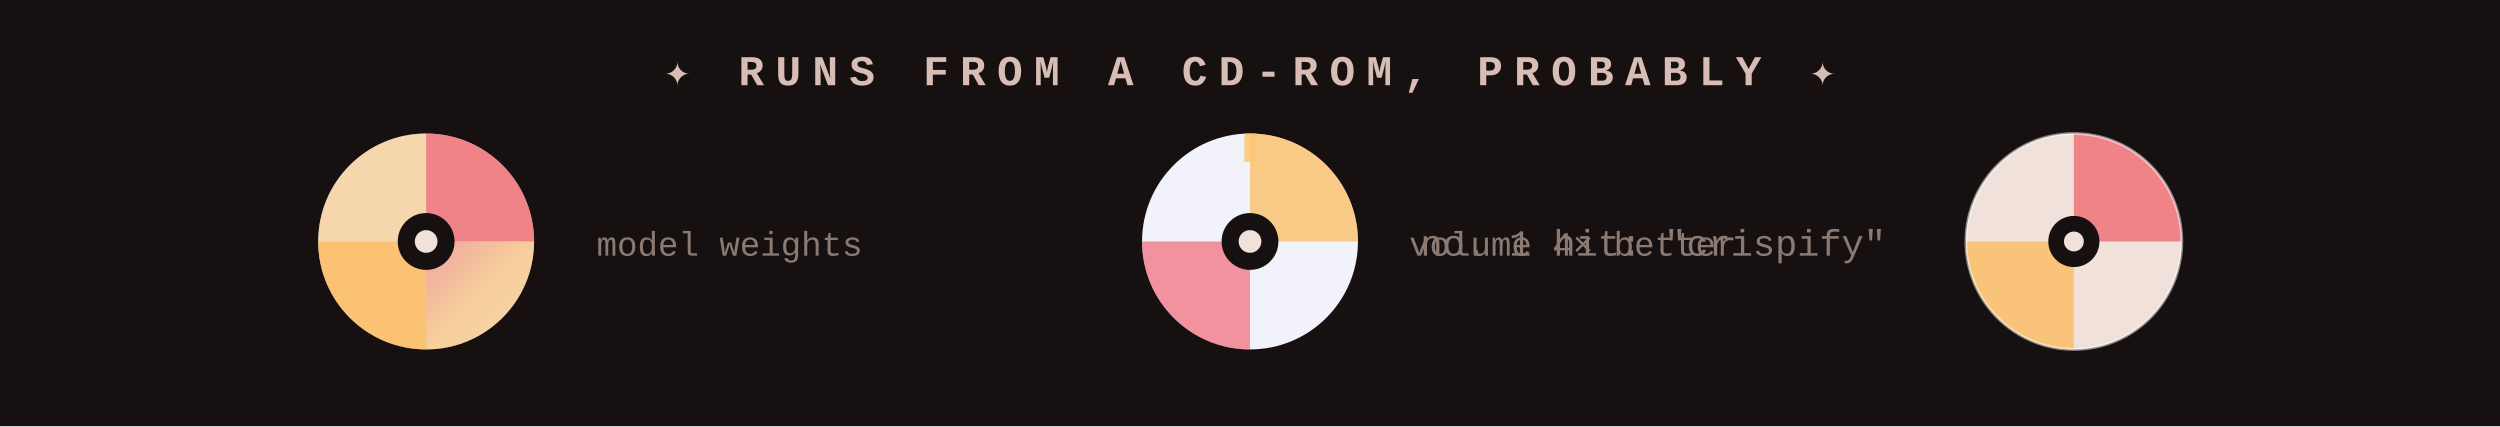
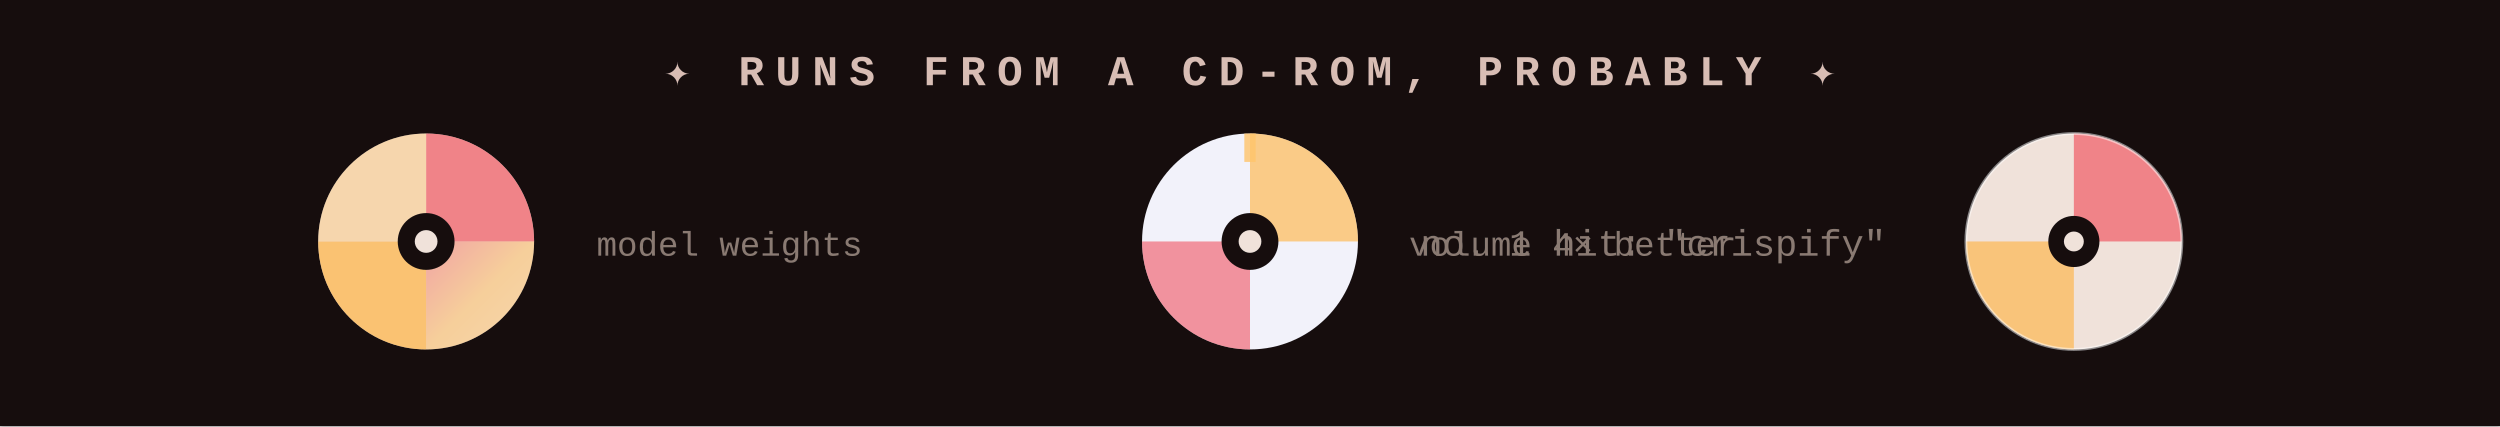
<svg xmlns="http://www.w3.org/2000/svg" width="880" height="150" viewBox="0 0 880 150" role="img" aria-label="spinning CD-ROM with holo reflections">
  <defs>
    <linearGradient id="cdsheen" x1="0" y1="0" x2="1" y2="1">
      <stop offset="0" stop-color="#f04452" stop-opacity=".8" />
      <stop offset=".5" stop-color="#ffb03a" stop-opacity=".8" />
      <stop offset="1" stop-color="#ffc46a" stop-opacity=".8" />
    </linearGradient>
    <radialGradient id="cdrings" cx=".5" cy=".5" r=".5">
      <stop offset="0" stop-color="#171011" />
      <stop offset=".35" stop-color="#f0e2da" />
      <stop offset="1" stop-color="#c9c9dd" />
    </radialGradient>
+     <filter id="artGlow" x="-25%" y="-25%" width="150%" height="150%">
+       <feGaussianBlur stdDeviation=".85" result="b" />
+       <feColorMatrix in="b" type="matrix" values="1 0 0 0 0  0 1 0 0 0  0 0 1 0 0  0 0 0 0.4 0" result="g" />
+       <feMerge>
+         <feMergeNode in="g" />
+         <feMergeNode in="SourceGraphic" />
+       </feMerge>
+     </filter>
  </defs>
-   <rect width="880" height="150" fill="#171011" />
-   <text x="440" y="30" text-anchor="middle" font-family="'Courier New',monospace" font-weight="bold" font-size="15" letter-spacing="4" fill="#d8bdb4">✦ RUNS FROM A CD-ROM, PROBABLY ✦</text>
-   <g transform="translate(150,85)">
-     <g>
-       <animateTransform attributeName="transform" type="rotate" from="0" to="360" dur="2.8s" repeatCount="indefinite" />
-       <circle r="38" fill="#f0e2da" />
-       <path d="M0 -38 A38 38 0 0 1 38 0 L0 0 Z" fill="#f04452" opacity=".6" />
-       <path d="M0 38 A38 38 0 0 1 -38 0 L0 0 Z" fill="#ffb03a" opacity=".65" />
-       <path d="M0 -38 A38 38 0 0 0 -38 0 L0 0 Z" fill="#ffc46a" opacity=".4" />
-       <path d="M0 38 A38 38 0 0 0 38 0 L0 0 Z" fill="url(#cdsheen)" opacity=".5" />
-       <circle r="10" fill="#171011" />
-       <circle r="4" fill="#f0e2da" />
+   <g filter="url(#artGlow)">
+     <rect width="880" height="150" fill="#171011" />
+     <text x="440" y="30" text-anchor="middle" font-family="'Courier New',monospace" font-weight="bold" font-size="15" letter-spacing="4" fill="#d8bdb4">✦ RUNS FROM A CD-ROM, PROBABLY ✦</text>
+     <g transform="translate(150,85)">
+       <g>
+         <animateTransform attributeName="transform" type="rotate" from="0" to="360" dur="2.8s" repeatCount="indefinite" />
+         <circle r="38" fill="#f0e2da" />
+         <path d="M0 -38 A38 38 0 0 1 38 0 L0 0 Z" fill="#f04452" opacity=".6" />
+         <path d="M0 38 A38 38 0 0 1 -38 0 L0 0 Z" fill="#ffb03a" opacity=".65" />
+         <path d="M0 -38 A38 38 0 0 0 -38 0 L0 0 Z" fill="#ffc46a" opacity=".4" />
+         <path d="M0 38 A38 38 0 0 0 38 0 L0 0 Z" fill="url(#cdsheen)" opacity=".5" />
+         <circle r="10" fill="#171011" />
+         <circle r="4" fill="#f0e2da" />
+       </g>
    </g>
+     <text x="210" y="90" font-family="'Courier New',monospace" font-size="12" fill="#8a7a72">model weights</text>
+     <g transform="translate(440,85)">
+       <g>
+         <animateTransform attributeName="transform" type="rotate" from="360" to="0" dur="7s" repeatCount="indefinite" />
+         <circle r="38" fill="#f2f2fa" />
+         <path d="M0 -38 A38 38 0 0 1 38 0 L0 0 Z" fill="#ffb03a" opacity=".6" />
+         <path d="M0 38 A38 38 0 0 1 -38 0 L0 0 Z" fill="#f04452" opacity=".55" />
+         <circle r="10" fill="#171011" />
+         <circle r="4" fill="#f0e2da" />
+         <rect x="-2" y="-38" width="4" height="10" fill="#ffc46a" opacity=".8" />
+       </g>
+     </g>
+     <text x="500" y="90" font-family="'Courier New',monospace" font-size="13" fill="#8a7a72">no. 1 hit: "crispify"</text>
+     <g transform="translate(730,85)">
+       <g>
+         <animateTransform attributeName="transform" type="rotate" from="0" to="360" dur="4.5s" repeatCount="indefinite" />
+         <circle r="38" fill="#f0e2da" />
+         <path d="M0 -38 A38 38 0 0 1 38 0 L0 0 Z" fill="#f04452" opacity=".6" />
+         <path d="M0 38 A38 38 0 0 1 -38 0 L0 0 Z" fill="#ffb03a" opacity=".6" />
+         <circle r="9" fill="#171011" />
+         <circle r="3.5" fill="#f0e2da" />
+       </g>
+       <circle r="38" fill="none" stroke="#ffffff" stroke-opacity=".5" stroke-width="1">
+         <animate attributeName="r" values="38;34;38" dur="2s" repeatCount="indefinite" />
+       </circle>
+     </g>
+     <text x="496" y="90" font-family="'Courier New',monospace" font-size="12" fill="#8a7a72">volume 4× better</text>
  </g>
-   <text x="210" y="90" font-family="'Courier New',monospace" font-size="12" fill="#8a7a72">model weights</text>
-   <g transform="translate(440,85)">
-     <g>
-       <animateTransform attributeName="transform" type="rotate" from="360" to="0" dur="7s" repeatCount="indefinite" />
-       <circle r="38" fill="#f2f2fa" />
-       <path d="M0 -38 A38 38 0 0 1 38 0 L0 0 Z" fill="#ffb03a" opacity=".6" />
-       <path d="M0 38 A38 38 0 0 1 -38 0 L0 0 Z" fill="#f04452" opacity=".55" />
-       <circle r="10" fill="#171011" />
-       <circle r="4" fill="#f0e2da" />
-       <rect x="-2" y="-38" width="4" height="10" fill="#ffc46a" opacity=".8" />
-     </g>
-   </g>
-   <text x="500" y="90" font-family="'Courier New',monospace" font-size="13" fill="#8a7a72">no. 1 hit: "crispify"</text>
-   <g transform="translate(730,85)">
-     <g>
-       <animateTransform attributeName="transform" type="rotate" from="0" to="360" dur="4.5s" repeatCount="indefinite" />
-       <circle r="38" fill="#f0e2da" />
-       <path d="M0 -38 A38 38 0 0 1 38 0 L0 0 Z" fill="#f04452" opacity=".6" />
-       <path d="M0 38 A38 38 0 0 1 -38 0 L0 0 Z" fill="#ffb03a" opacity=".6" />
-       <circle r="9" fill="#171011" />
-       <circle r="3.5" fill="#f0e2da" />
-     </g>
-     <circle r="38" fill="none" stroke="#ffffff" stroke-opacity=".5" stroke-width="1">
-       <animate attributeName="r" values="38;34;38" dur="2s" repeatCount="indefinite" />
-     </circle>
-   </g>
-   <text x="496" y="90" font-family="'Courier New',monospace" font-size="12" fill="#8a7a72">volume 4× better</text>
</svg>
